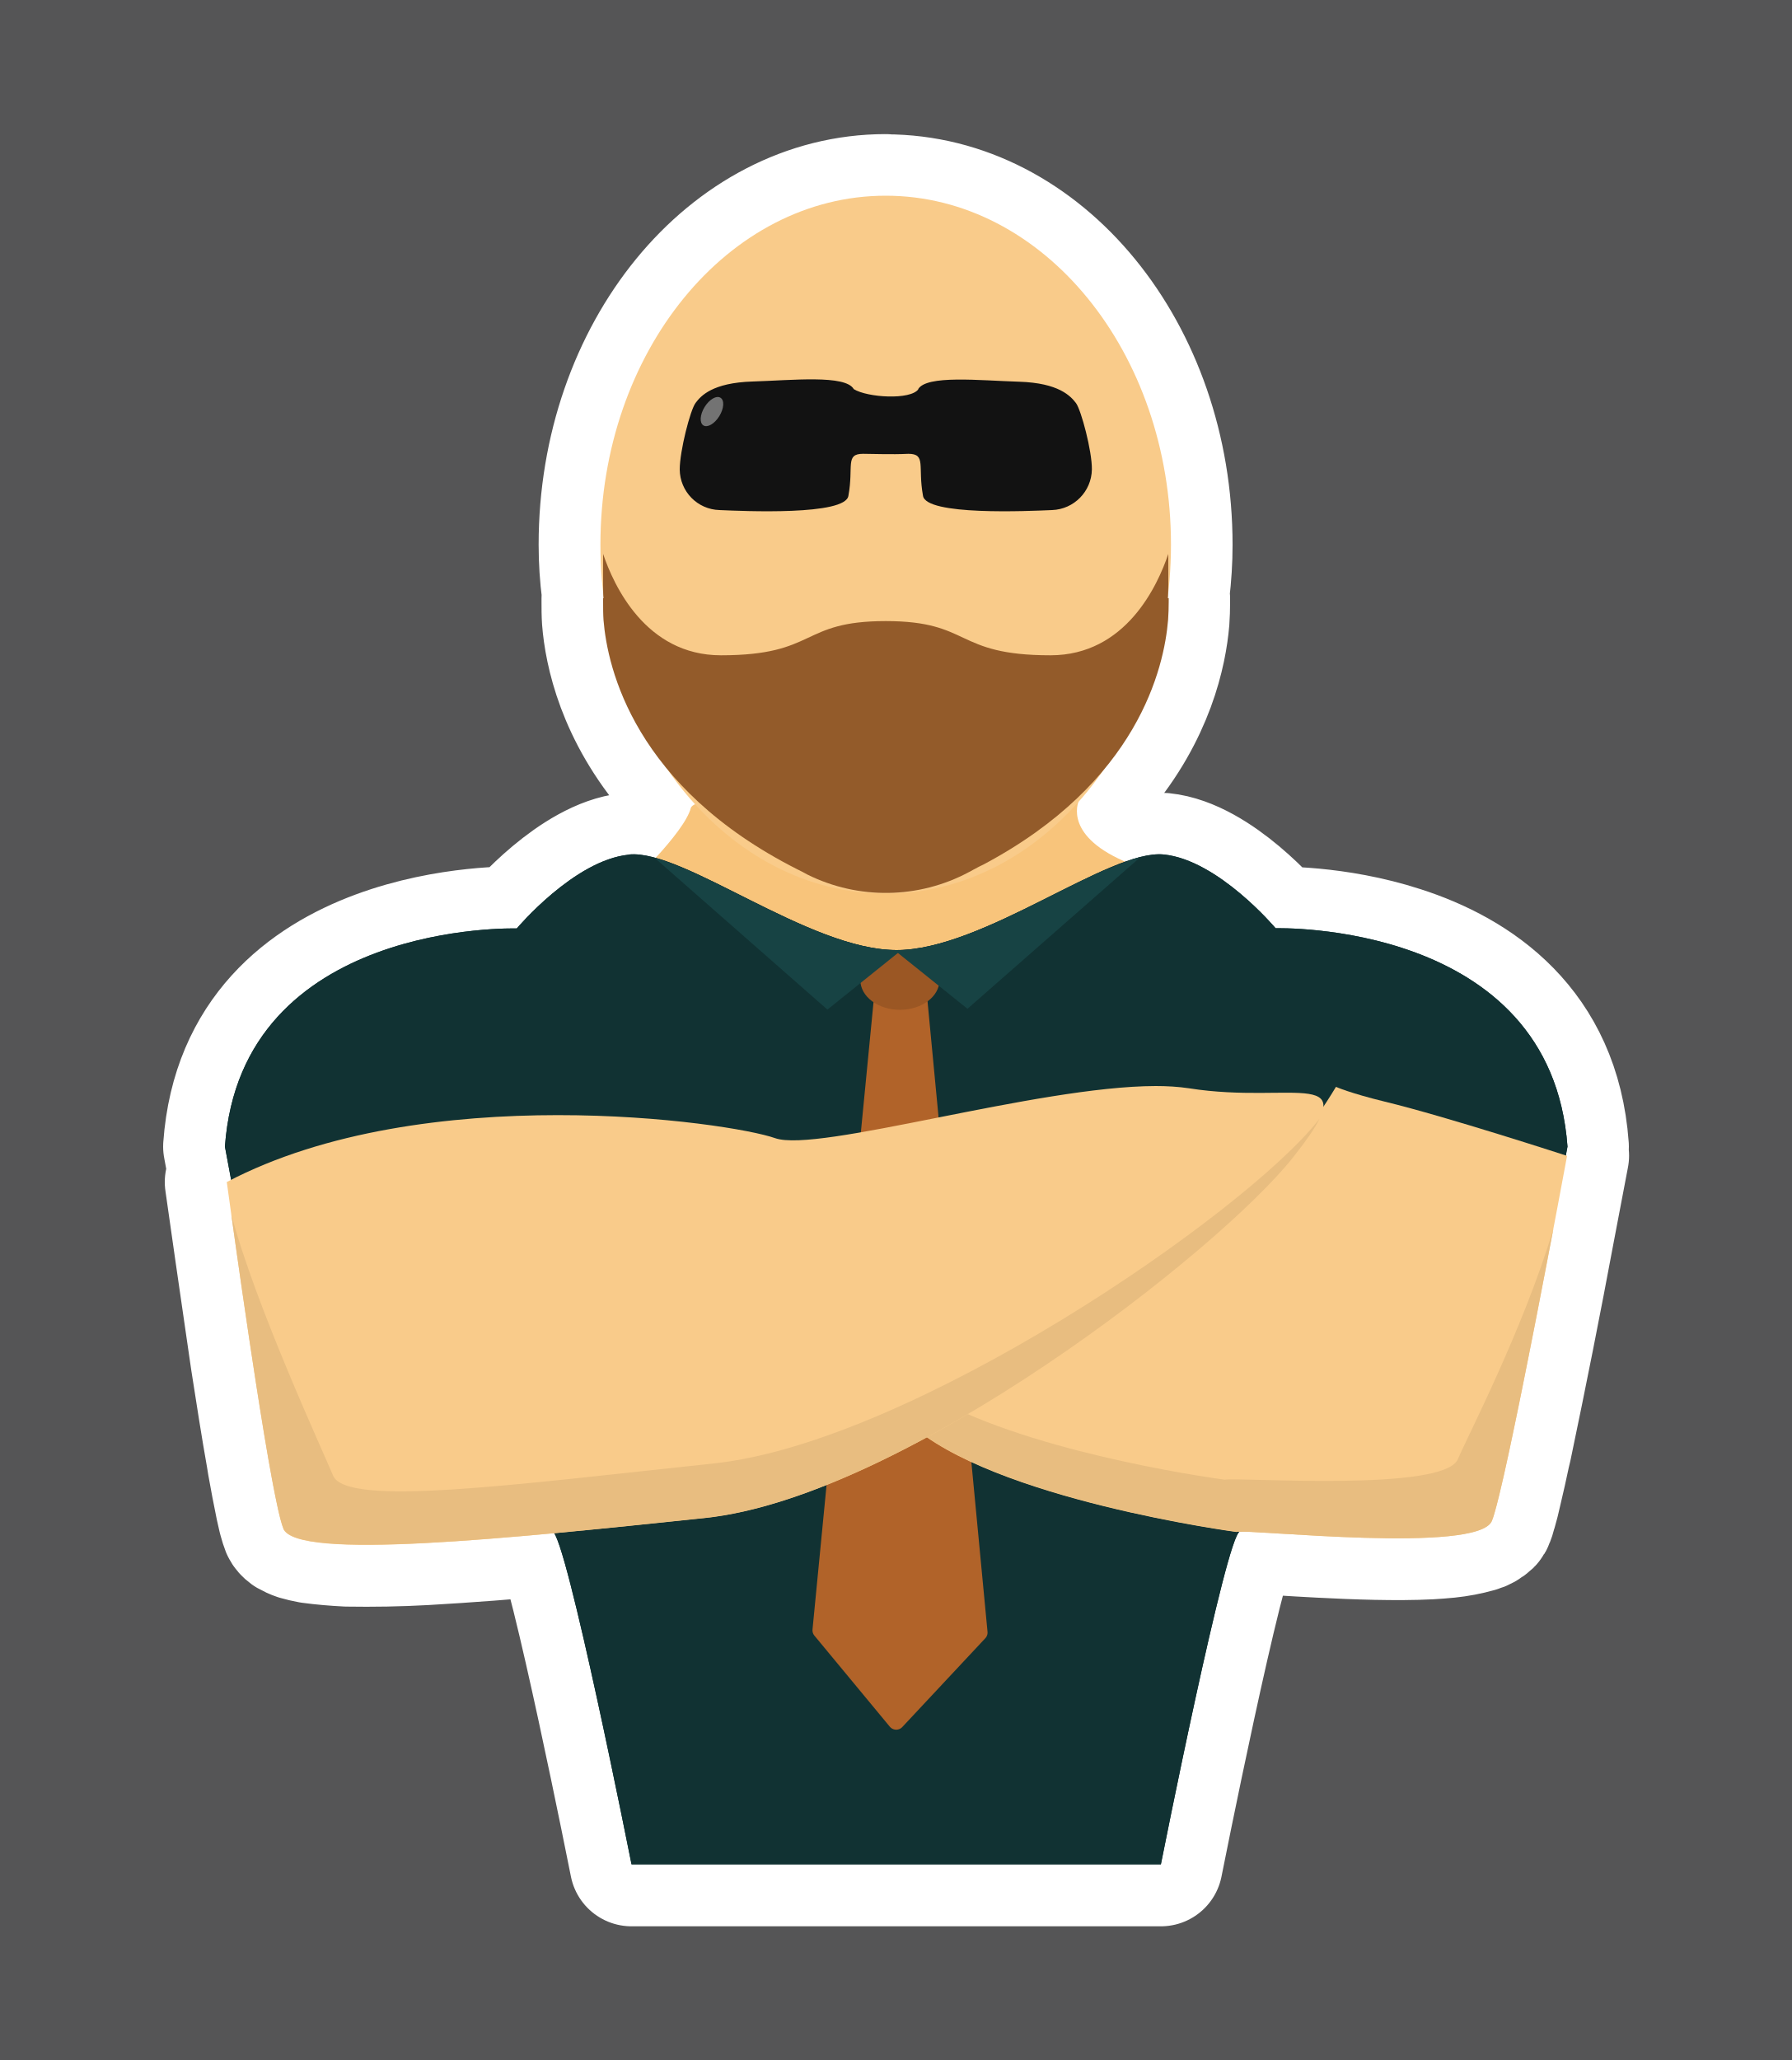
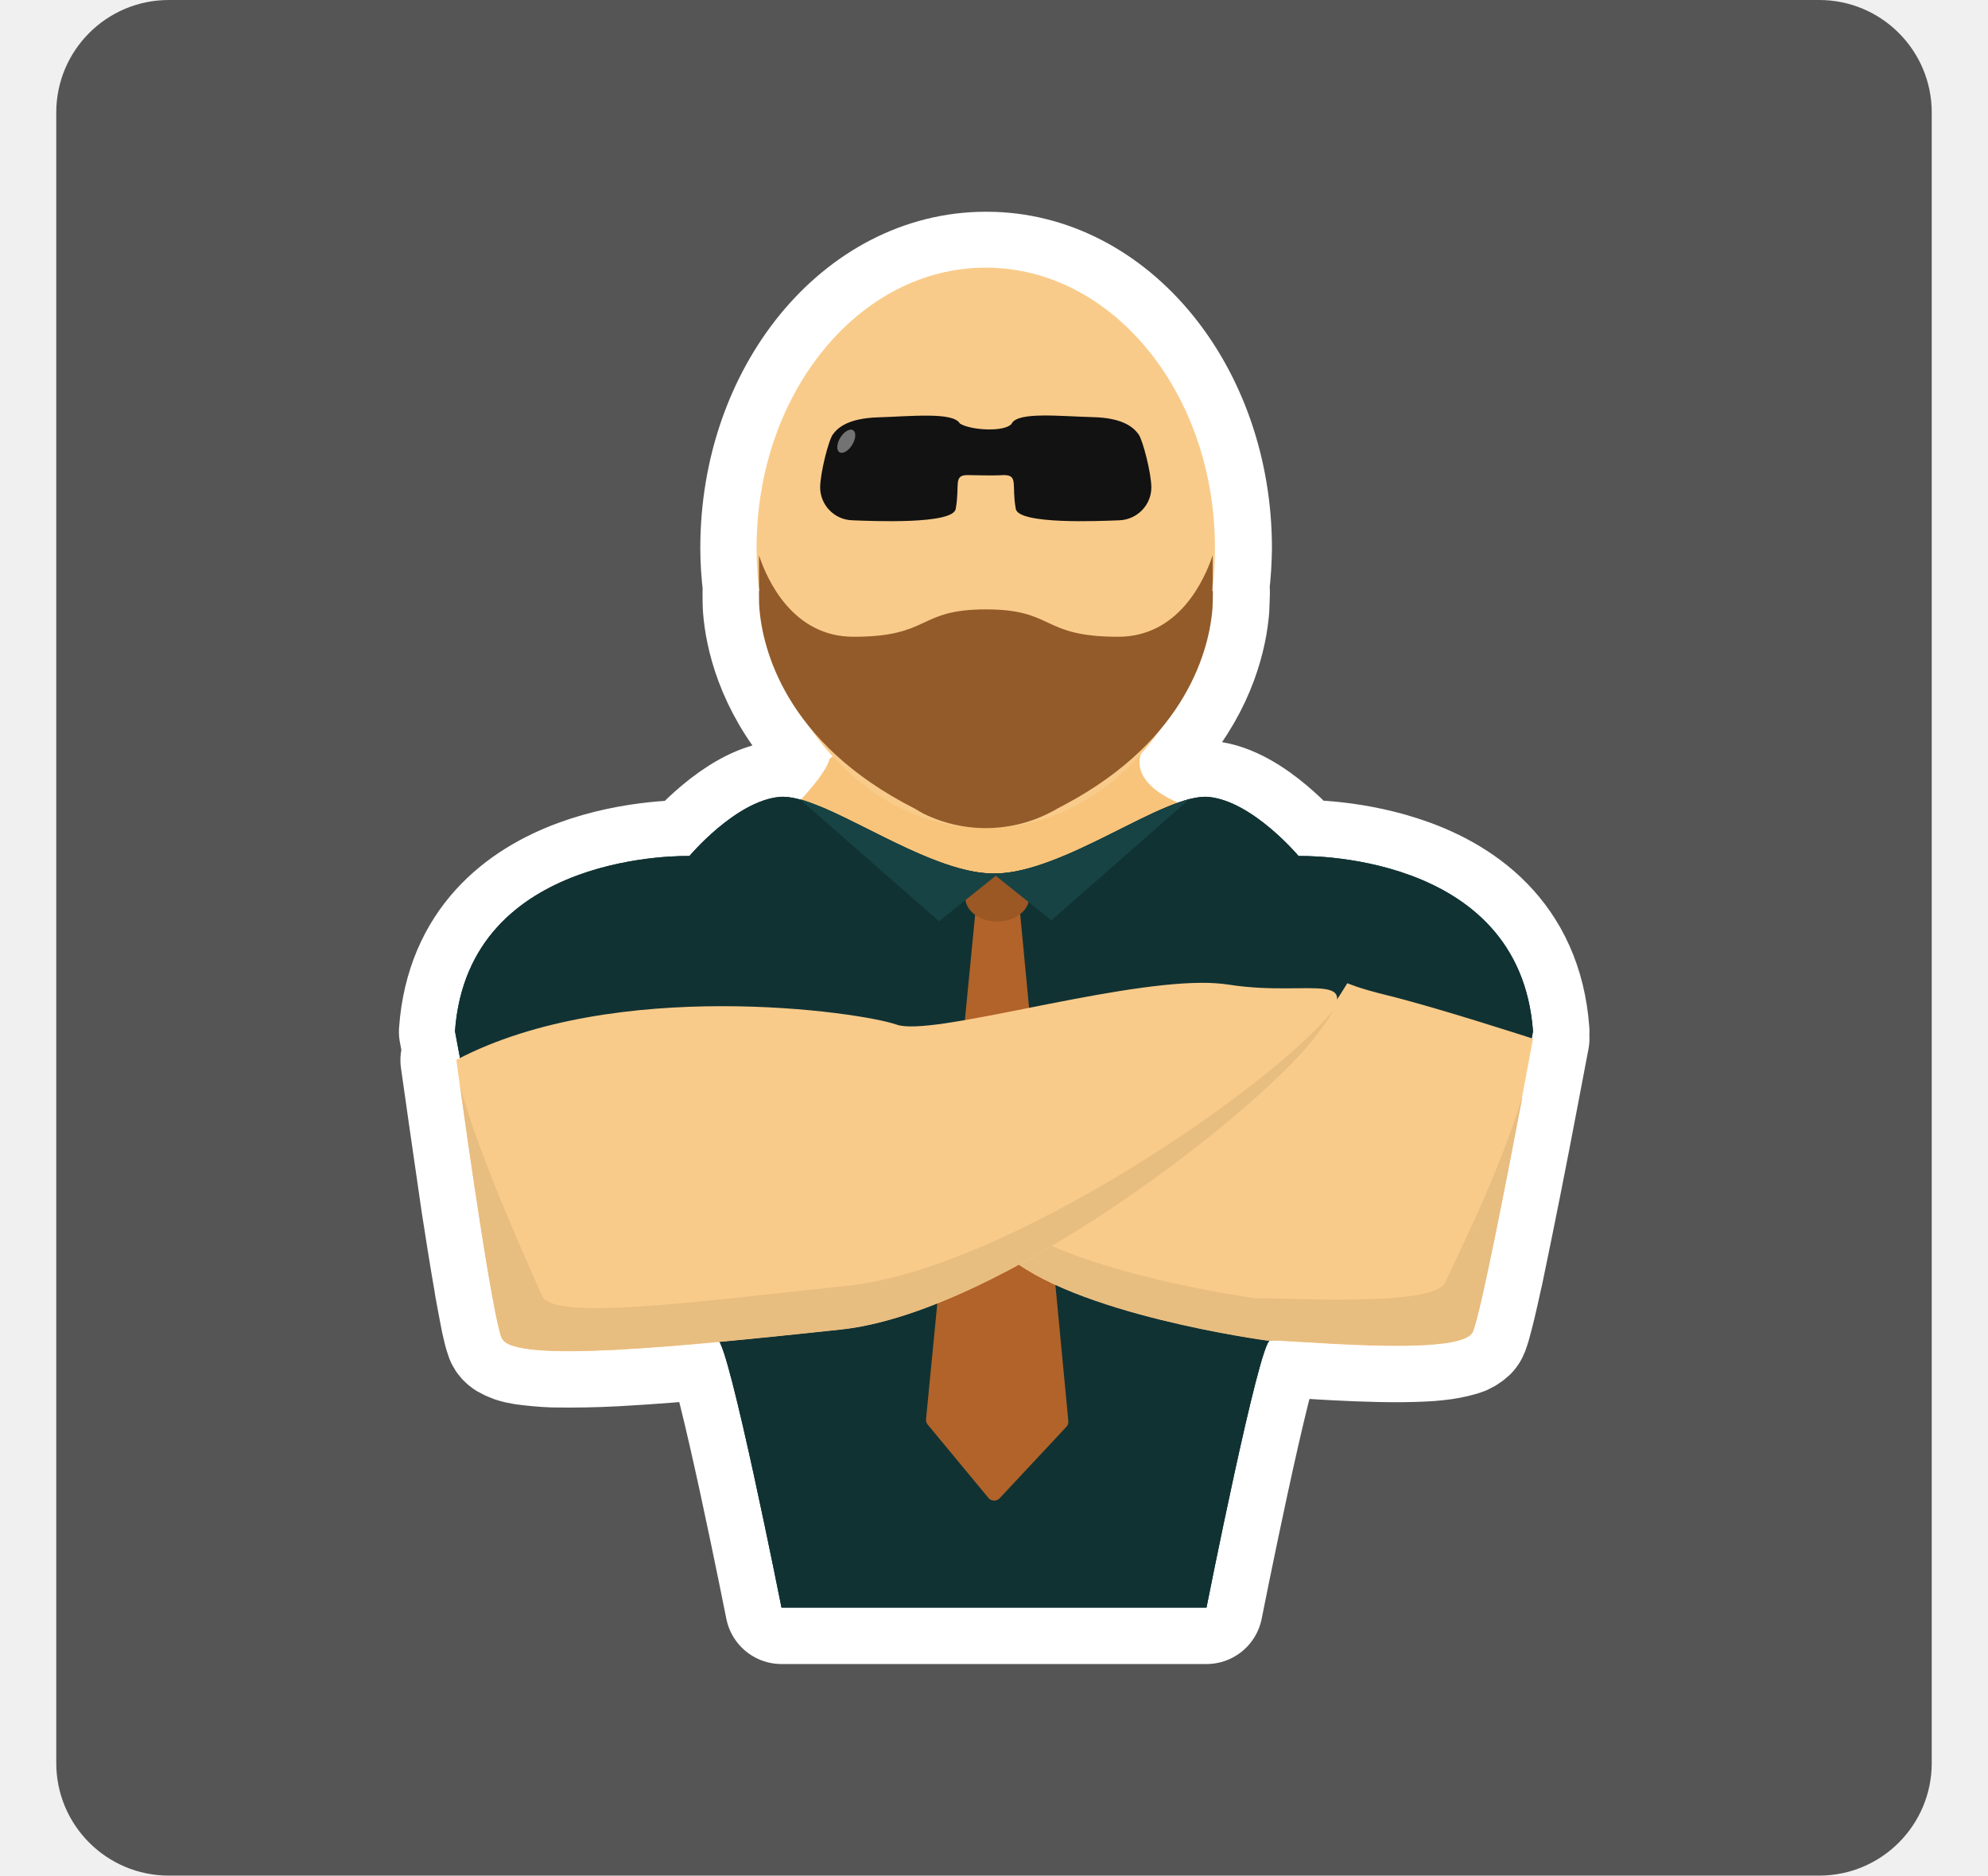
- <svg xmlns="http://www.w3.org/2000/svg" width="87" height="100" viewBox="0 0 87 100">
+ <svg xmlns="http://www.w3.org/2000/svg" width="106" height="100" viewBox="0 0 106 100">
  <g id="Hintergrund">
-     <rect id="Hintergrund-2" data-name="Hintergrund" width="87" height="100" fill="#555556" />
+     <rect id="Hintergrund-2" data-name="Hintergrund" x="3" width="100" height="100" rx="6" ry="6" fill="#555556" />
  </g>
  <g id="bodyguard">
-     <path d="M43,9.51c-7.65,0-13.85,7.58-13.85,16.93h0c0,.78.05,1.55.15,2.32,0,.1,0,.2.01.29h-.02v.17c0,.3,0,.6.02.89.12,1.53.72,4.5,3.31,7.49.36.51.75.99,1.16,1.44-.12.06-.21.12-.23.18-.17.63-.98,1.62-1.73,2.44-.42-.13-.86-.19-1.3-.17-2.65.27-5.43,3.57-5.43,3.57,0,0-13.38-.39-14.17,10.6l.3,1.61-.22.11c.33,2.32.66,4.63,1,6.95l.25,1.72c.26,1.67.51,3.28.76,4.68l.06.37c.12.68.25,1.36.39,2.04l.12.53.03.11c.05.18.1.34.14.44.04.09.12.18.23.26.14.08.29.15.44.2.21.06.42.11.64.15.59.08,1.19.13,1.79.16,1.26.02,2.52,0,3.77-.07,2.1-.12,4.19-.28,6.29-.48.81,1.25,3.75,16.07,3.75,16.07h25.7s2.98-15.04,3.77-16.1c.01-.02.03-.04.06-.05.12,0,.3,0,.57.01l1.43.08c.57.04,1.22.07,1.91.11,1.73.09,3.71.16,5.31.08.32-.02.62-.04.91-.07.48-.05.96-.14,1.42-.27.23-.06.44-.18.61-.34.04-.04.07-.09.09-.15.05-.13.1-.27.13-.4l.05-.18.09-.33.15-.64c.12-.49.24-1.05.38-1.7l.07-.29c.74-3.53,1.44-7.06,2.1-10.6l.68-3.57-.08-.03.07-.41c-.42-5.84-4.39-8.47-8.03-9.64-3.2-1.04-6.15-.95-6.15-.95,0,0-2.78-3.31-5.43-3.58-.28-.02-.56,0-.83.06-.1.02-.2.04-.3.07-.13.03-.26.07-.39.12h0l-.33.1-.35-.16c-2.35-1.14-2.03-2.47-1.91-2.78.38-.43.75-.88,1.09-1.36,2.52-2.96,3.11-5.89,3.24-7.42.02-.29.03-.59.03-.89,0-.11,0-.17,0-.17h-.02c0-.1,0-.21,0-.32.09-.76.14-1.52.14-2.29,0-9.35-6.2-16.93-13.85-16.93h0Z" fill="#f8c47b" stroke="#fff" stroke-linejoin="round" stroke-width="6" />
-     <path d="M30.44,43.06s2.78-2.61,3.1-3.84c.33-1.22,18.86-.41,18.86-.41,0,0-.82,1.55,1.88,2.86s4.74,1.8,4.74,1.8l-18.37,11.6-10.53-11.84.33-.16Z" fill="#f8c47b" />
-     <path d="M30.52,41.49c-2.65.27-5.43,3.58-5.43,3.58,0,0-13.38-.4-14.17,10.59,0,0,3.05,16.56,3.71,18.15.66,1.59,11.52.4,12.19.53.66.13,3.84,16.16,3.84,16.16h25.7s3.18-16.03,3.84-16.16c.66-.13,11.52,1.06,12.19-.53s3.71-18.15,3.71-18.15c-.8-10.99-14.17-10.6-14.17-10.6,0,0-2.78-3.31-5.43-3.58s-8.74,4.64-12.98,4.64-10.33-4.9-12.98-4.64h0Z" fill="#113233" fill-rule="evenodd" />
-     <ellipse cx="43" cy="26.44" rx="13.85" ry="16.94" fill="#f9cb8a" />
-     <path d="M44.57,18.9c.4-.71,2.98-.43,4.91-.37s2.5.7,2.76,1.04c.25.34.78,2.33.77,3.22-.02,1.07-.87,1.93-1.93,1.97-1.16.05-6.15.28-6.27-.7-.26-1.42.17-2.03-.71-2.03-.85.04-1.68,0-2.2,0-.88,0-.45.61-.71,2.03-.12.98-5.11.75-6.26.7-1.07-.03-1.92-.9-1.93-1.97,0-.89.51-2.89.77-3.23.25-.34.82-.98,2.76-1.04,1.93-.06,4.52-.34,4.92.37.66.41,2.76.54,3.14,0h0Z" fill="#121212" fill-rule="evenodd" />
-     <ellipse cx="34.57" cy="19.98" rx=".79" ry=".42" transform="translate(-.58 38.93) rotate(-58.36)" fill="#737373" />
-     <path d="M30.52,41.49c-2.65.27-5.43,3.58-5.43,3.58,0,0-13.38-.4-14.17,10.59,0,0,3.05,16.56,3.71,18.15.66,1.59,11.52.4,12.19.53.66.13,3.84,16.16,3.84,16.16h25.7s3.18-16.03,3.84-16.16c.66-.13,11.52,1.06,12.19-.53s3.71-18.15,3.71-18.15c-.8-10.99-14.17-10.6-14.17-10.6,0,0-2.78-3.31-5.43-3.58s-8.74,4.64-12.98,4.64-10.33-4.9-12.98-4.64h0Z" fill="#113233" fill-rule="evenodd" />
-     <path d="M42.83,48.5l-2.98,30.64,3.66,4.42,4.03-4.31-2.93-30.79-1.78.04Z" fill="#b16329" stroke="#b16329" stroke-linejoin="round" stroke-width=".81" />
-     <path d="M60.05,74.36c.68-.13,11.71,1.08,12.38-.53s3.65-17.72,3.65-17.72c0,0-5.86-1.91-8.84-2.63-1.72-.42-2.38-.72-2.38-.72-4.64,7.72-12.95,12.09-20.75,16.31,4.04,3.72,15.93,5.3,15.93,5.3h0Z" fill="#f9cb8a" />
-     <path d="M75.41,59.67c-1.48,4.91-4.21,10.15-4.63,11.16-.67,1.61-10.64.87-11.32,1,0,0-8.53-1.12-13.6-3.71l-1.74.94c4.04,3.72,15.93,5.3,15.93,5.3.68-.13,11.71,1.08,12.38-.53.47-1.14,2.06-9.33,2.98-14.15h0Z" fill="#e8bd80" />
-     <path d="M13.75,74.21c.65,1.55,10.84.49,20.48-.52,9.64-1.02,24.91-12.93,28.54-17.5,3.63-4.57.07-2.55-5.04-3.36-.54-.08-1.08-.11-1.62-.11-5.78.01-16.41,3.26-18.48,2.53-2.23-.79-17.05-2.9-26.62,2.13,0,0,2.07,15.22,2.75,16.83h0Z" fill="#f9cb8a" fill-rule="evenodd" />
-     <path d="M64.04,54.33l-.05.07c-3.63,4.57-19.7,15.62-29.33,16.64-9.64,1.02-17.84,2.14-18.49.59-.48-1.16-3.78-8.28-4.94-12.68.49,3.53,1.96,13.91,2.53,15.25.65,1.55,10.84.5,20.48-.52,9.64-1.02,24.91-12.92,28.54-17.5.64-.81,1.05-1.4,1.27-1.85h0Z" fill="#e8bd80" fill-rule="evenodd" />
-     <path d="M56.72,29.04h-.02c.01-.21.02-.41.02-.62v-1.53c-.51,1.51-2.05,4.92-5.72,4.92-4.7,0-3.81-1.66-8-1.66s-3.3,1.66-8,1.66c-3.66,0-5.21-3.41-5.72-4.92v1.53c0,.21,0,.41.02.62h-.02v.17c0,.3,0,.6.02.89.19,2.35,1.5,8.1,9.41,12.1l.06.03s.08.04.14.07l.04.02c.07.04.16.09.26.14,2.47,1.22,5.38,1.18,7.82-.12l.04-.02.04-.02c.06-.03.11-.06.14-.08l.06-.03c.15-.08.29-.16.43-.22,7.52-3.99,8.78-9.57,8.97-11.88.02-.29.03-.59.03-.89,0-.06,0-.12,0-.17" fill="#935b2a" />
-     <ellipse cx="43.69" cy="47.58" rx="1.92" ry="1.44" fill="#9b5724" />
-     <path d="M31.79,41.65l8.38,7.36,3.56-2.86-.08-.03c-.05,0-.1,0-.15,0-3.14,0-7.3-2.69-10.33-3.98l-1.01-.38c-.13-.04-.25-.08-.38-.12h0Z" fill="#174344" />
-     <path d="M55.35,41.61c-.13.03-.27.08-.4.12l-1.26.48c-3.01,1.3-7.09,3.92-10.19,3.92h-.07s3.54,2.84,3.54,2.84l8.38-7.35Z" fill="#174344" />
+     <path d="M52.56,14.29c-6.75,0-12.22,6.68-12.22,14.93h0c0,.69.05,1.37.13,2.05,0,.09,0,.17.01.26h-.02v.15c0,.26,0,.53.02.79.11,1.35.64,3.97,2.92,6.61.32.45.66.87,1.02,1.27-.11.05-.18.1-.2.16-.15.56-.86,1.43-1.52,2.15-.37-.12-.76-.17-1.14-.15-2.34.24-4.79,3.15-4.79,3.15,0,0-11.8-.35-12.5,9.35l.27,1.42-.19.09c.29,2.04.58,4.09.88,6.13l.22,1.52c.23,1.47.45,2.89.67,4.13l.05.32c.11.6.22,1.2.34,1.8l.11.47.02.09c.05.16.09.3.12.38.03.08.1.16.2.23.12.07.25.13.39.18.18.06.37.1.56.13.52.07,1.05.12,1.58.14,1.11.02,2.22,0,3.33-.06,1.85-.1,3.7-.25,5.54-.43.72,1.11,3.31,14.17,3.31,14.17h22.66s2.63-13.27,3.32-14.2c.01-.02.03-.03.05-.04.11,0,.26,0,.51.01l1.26.07c.51.03,1.08.07,1.69.1,1.52.08,3.27.14,4.68.07.28-.01.55-.03.8-.06.42-.04.84-.12,1.26-.24.2-.05.38-.16.53-.3.03-.04.06-.08.08-.13.04-.12.08-.24.12-.36l.04-.16.08-.29.14-.56c.1-.43.22-.93.34-1.5l.06-.26c.65-3.11,1.27-6.23,1.86-9.35l.6-3.15-.07-.02.07-.36c-.37-5.15-3.87-7.47-7.08-8.5-2.83-.92-5.42-.84-5.42-.84,0,0-2.45-2.92-4.79-3.15-.25-.02-.49,0-.73.05-.09.02-.18.04-.26.06-.11.03-.23.07-.34.1h0l-.29.09-.3-.14c-2.07-1.01-1.79-2.17-1.68-2.46.34-.38.66-.78.96-1.2,2.23-2.61,2.75-5.2,2.86-6.54.01-.26.02-.52.03-.78,0-.1,0-.15,0-.15h-.02c0-.09,0-.18,0-.28.08-.67.12-1.34.13-2.02,0-8.25-5.47-14.94-12.21-14.94h0Z" fill="#f8c47b" stroke="#fff" stroke-linejoin="round" stroke-width="6" />
+     <g>
+       <path d="M41.48,43.88s2.45-2.3,2.74-3.38c.29-1.08,16.64-.36,16.64-.36,0,0-.72,1.37,1.66,2.52s4.18,1.58,4.18,1.58l-16.2,10.23-9.29-10.44.29-.14Z" fill="#f8c47b" />
+       <path d="M41.55,42.49c-2.34.23-4.79,3.15-4.79,3.15,0,0-11.8-.35-12.5,9.34,0,0,2.69,14.6,3.27,16.01.58,1.4,10.16.35,10.75.47.58.12,3.39,14.25,3.39,14.25h22.66s2.8-14.14,3.39-14.25c.58-.12,10.16.93,10.75-.47s3.27-16,3.27-16c-.7-9.7-12.5-9.35-12.5-9.35,0,0-2.45-2.92-4.79-3.15s-7.71,4.09-11.45,4.09-9.11-4.32-11.45-4.09h0Z" fill="#113233" fill-rule="evenodd" />
+       <ellipse cx="52.56" cy="29.21" rx="12.22" ry="14.94" fill="#f9cb8a" />
+       <path d="M53.95,22.57c.35-.63,2.63-.37,4.33-.33s2.21.62,2.43.92c.22.3.68,2.06.68,2.84-.01.94-.76,1.7-1.7,1.74-1.02.04-5.42.24-5.53-.62-.23-1.25.15-1.79-.63-1.79-.75.04-1.49,0-1.94,0-.78,0-.4.54-.63,1.79-.1.86-4.51.66-5.52.62-.94-.03-1.69-.79-1.71-1.73,0-.78.45-2.55.68-2.85.22-.3.73-.86,2.43-.91,1.7-.05,3.99-.3,4.34.33.58.37,2.43.47,2.77,0h0Z" fill="#121212" fill-rule="evenodd" />
+       <ellipse cx="45.12" cy="23.52" rx=".69" ry=".37" transform="translate(1.43 49.6) rotate(-58.36)" fill="#737373" />
+       <path d="M41.55,42.49c-2.34.23-4.79,3.15-4.79,3.15,0,0-11.8-.35-12.5,9.34,0,0,2.69,14.6,3.27,16.01.58,1.4,10.16.35,10.75.47.58.12,3.39,14.25,3.39,14.25h22.66s2.8-14.14,3.39-14.25c.58-.12,10.16.93,10.75-.47s3.27-16,3.27-16c-.7-9.7-12.5-9.35-12.5-9.35,0,0-2.45-2.92-4.79-3.15s-7.71,4.09-11.45,4.09-9.11-4.32-11.45-4.09h0Z" fill="#113233" fill-rule="evenodd" />
+       <path d="M52.41,48.68l-2.63,27.02,3.23,3.9,3.55-3.8-2.58-27.16-1.57.03Z" fill="#b16329" stroke="#b16329" stroke-linejoin="round" stroke-width=".81" />
+       <path d="M67.6,71.48c.6-.11,10.33.95,10.92-.47s3.22-15.63,3.22-15.63c0,0-5.17-1.68-7.8-2.32-1.52-.37-2.1-.64-2.1-.64-4.09,6.81-11.42,10.67-18.3,14.39,3.57,3.28,14.05,4.67,14.05,4.67h0Z" fill="#f9cb8a" />
+       <path d="M81.15,58.52c-1.31,4.33-3.71,8.95-4.08,9.84-.59,1.42-9.38.76-9.98.88,0,0-7.52-.99-11.99-3.27l-1.53.83c3.57,3.28,14.05,4.67,14.05,4.67.6-.12,10.33.95,10.92-.47.42-1,1.82-8.23,2.63-12.48h0Z" fill="#e8bd80" />
+       <path d="M26.76,71.35c.57,1.37,9.56.44,18.06-.46,8.5-.9,21.97-11.4,25.17-15.43,3.2-4.03.06-2.25-4.45-2.96-.47-.07-.95-.1-1.43-.1-5.1.01-14.47,2.88-16.3,2.23-1.96-.69-15.04-2.56-23.48,1.88,0,0,1.83,13.42,2.42,14.85h0Z" fill="#f9cb8a" fill-rule="evenodd" />
+       <path d="M71.12,53.82l-.05.06c-3.2,4.03-17.37,13.78-25.87,14.67-8.5.9-15.74,1.89-16.31.52-.43-1.02-3.33-7.3-4.36-11.18.43,3.11,1.73,12.27,2.23,13.45.57,1.37,9.56.44,18.06-.46,8.5-.9,21.97-11.4,25.17-15.43.57-.71.93-1.24,1.12-1.63h0Z" fill="#e8bd80" fill-rule="evenodd" />
+       <path d="M64.66,31.51h-.02c.01-.18.02-.36.02-.55v-1.35c-.45,1.33-1.81,4.34-5.04,4.34-4.15,0-3.36-1.46-7.05-1.46s-2.91,1.46-7.06,1.46c-3.23,0-4.6-3.01-5.04-4.34v1.35c0,.18,0,.36.02.54h-.02v.15c0,.27,0,.53.02.79.17,2.08,1.32,7.15,8.3,10.68l.05.03s.07.04.12.07l.03.02c.06.03.14.08.23.13,2.18,1.08,4.75,1.04,6.89-.11l.04-.02.04-.02s.09-.05.12-.07l.05-.03c.13-.07.26-.14.38-.2,6.63-3.52,7.75-8.44,7.91-10.48.01-.26.02-.52.02-.79,0-.05,0-.1,0-.15" fill="#935b2a" />
+       <ellipse cx="53.17" cy="47.86" rx="1.7" ry="1.27" fill="#9b5724" />
+       <path d="M42.67,42.63l7.4,6.49,3.14-2.52-.07-.03s-.09,0-.14,0c-2.77,0-6.44-2.37-9.11-3.51l-.89-.34c-.11-.04-.22-.07-.33-.1h0Z" fill="#174344" />
+       <path d="M63.45,42.59c-.11.03-.24.07-.35.11l-1.11.42c-2.65,1.15-6.26,3.45-8.99,3.45h-.06s3.12,2.5,3.12,2.5l7.39-6.49Z" fill="#174344" />
+     </g>
  </g>
</svg>
